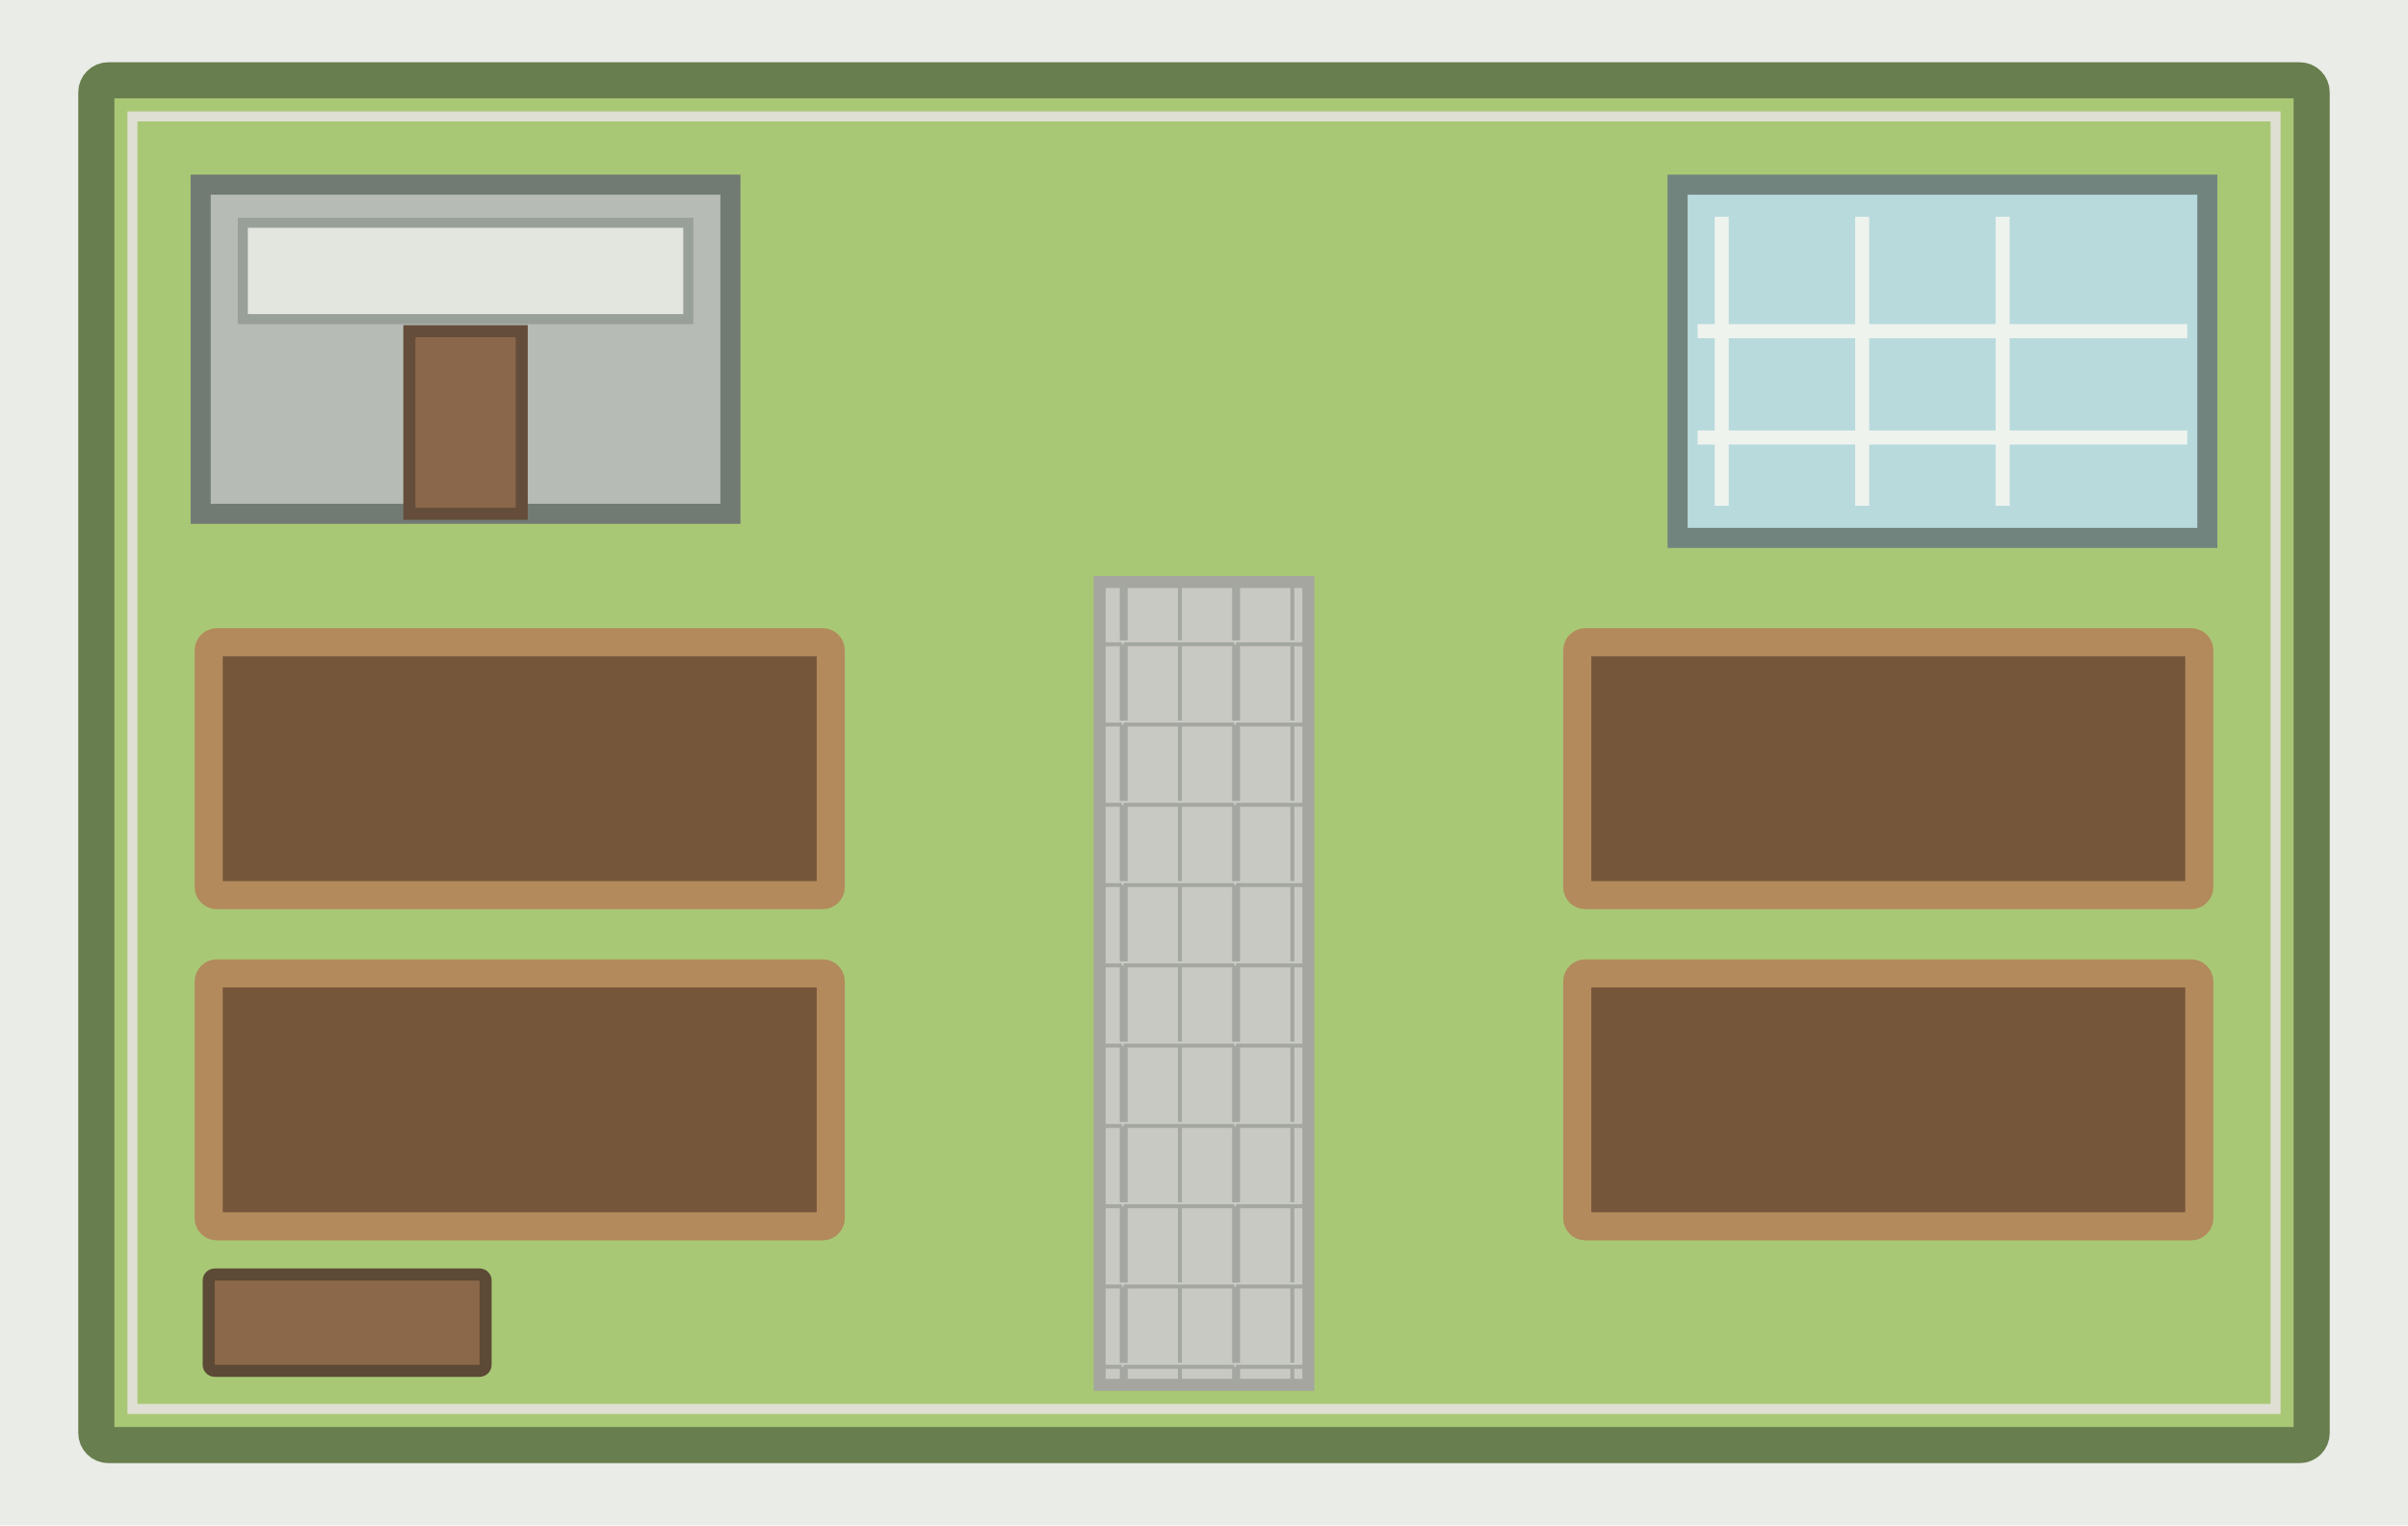
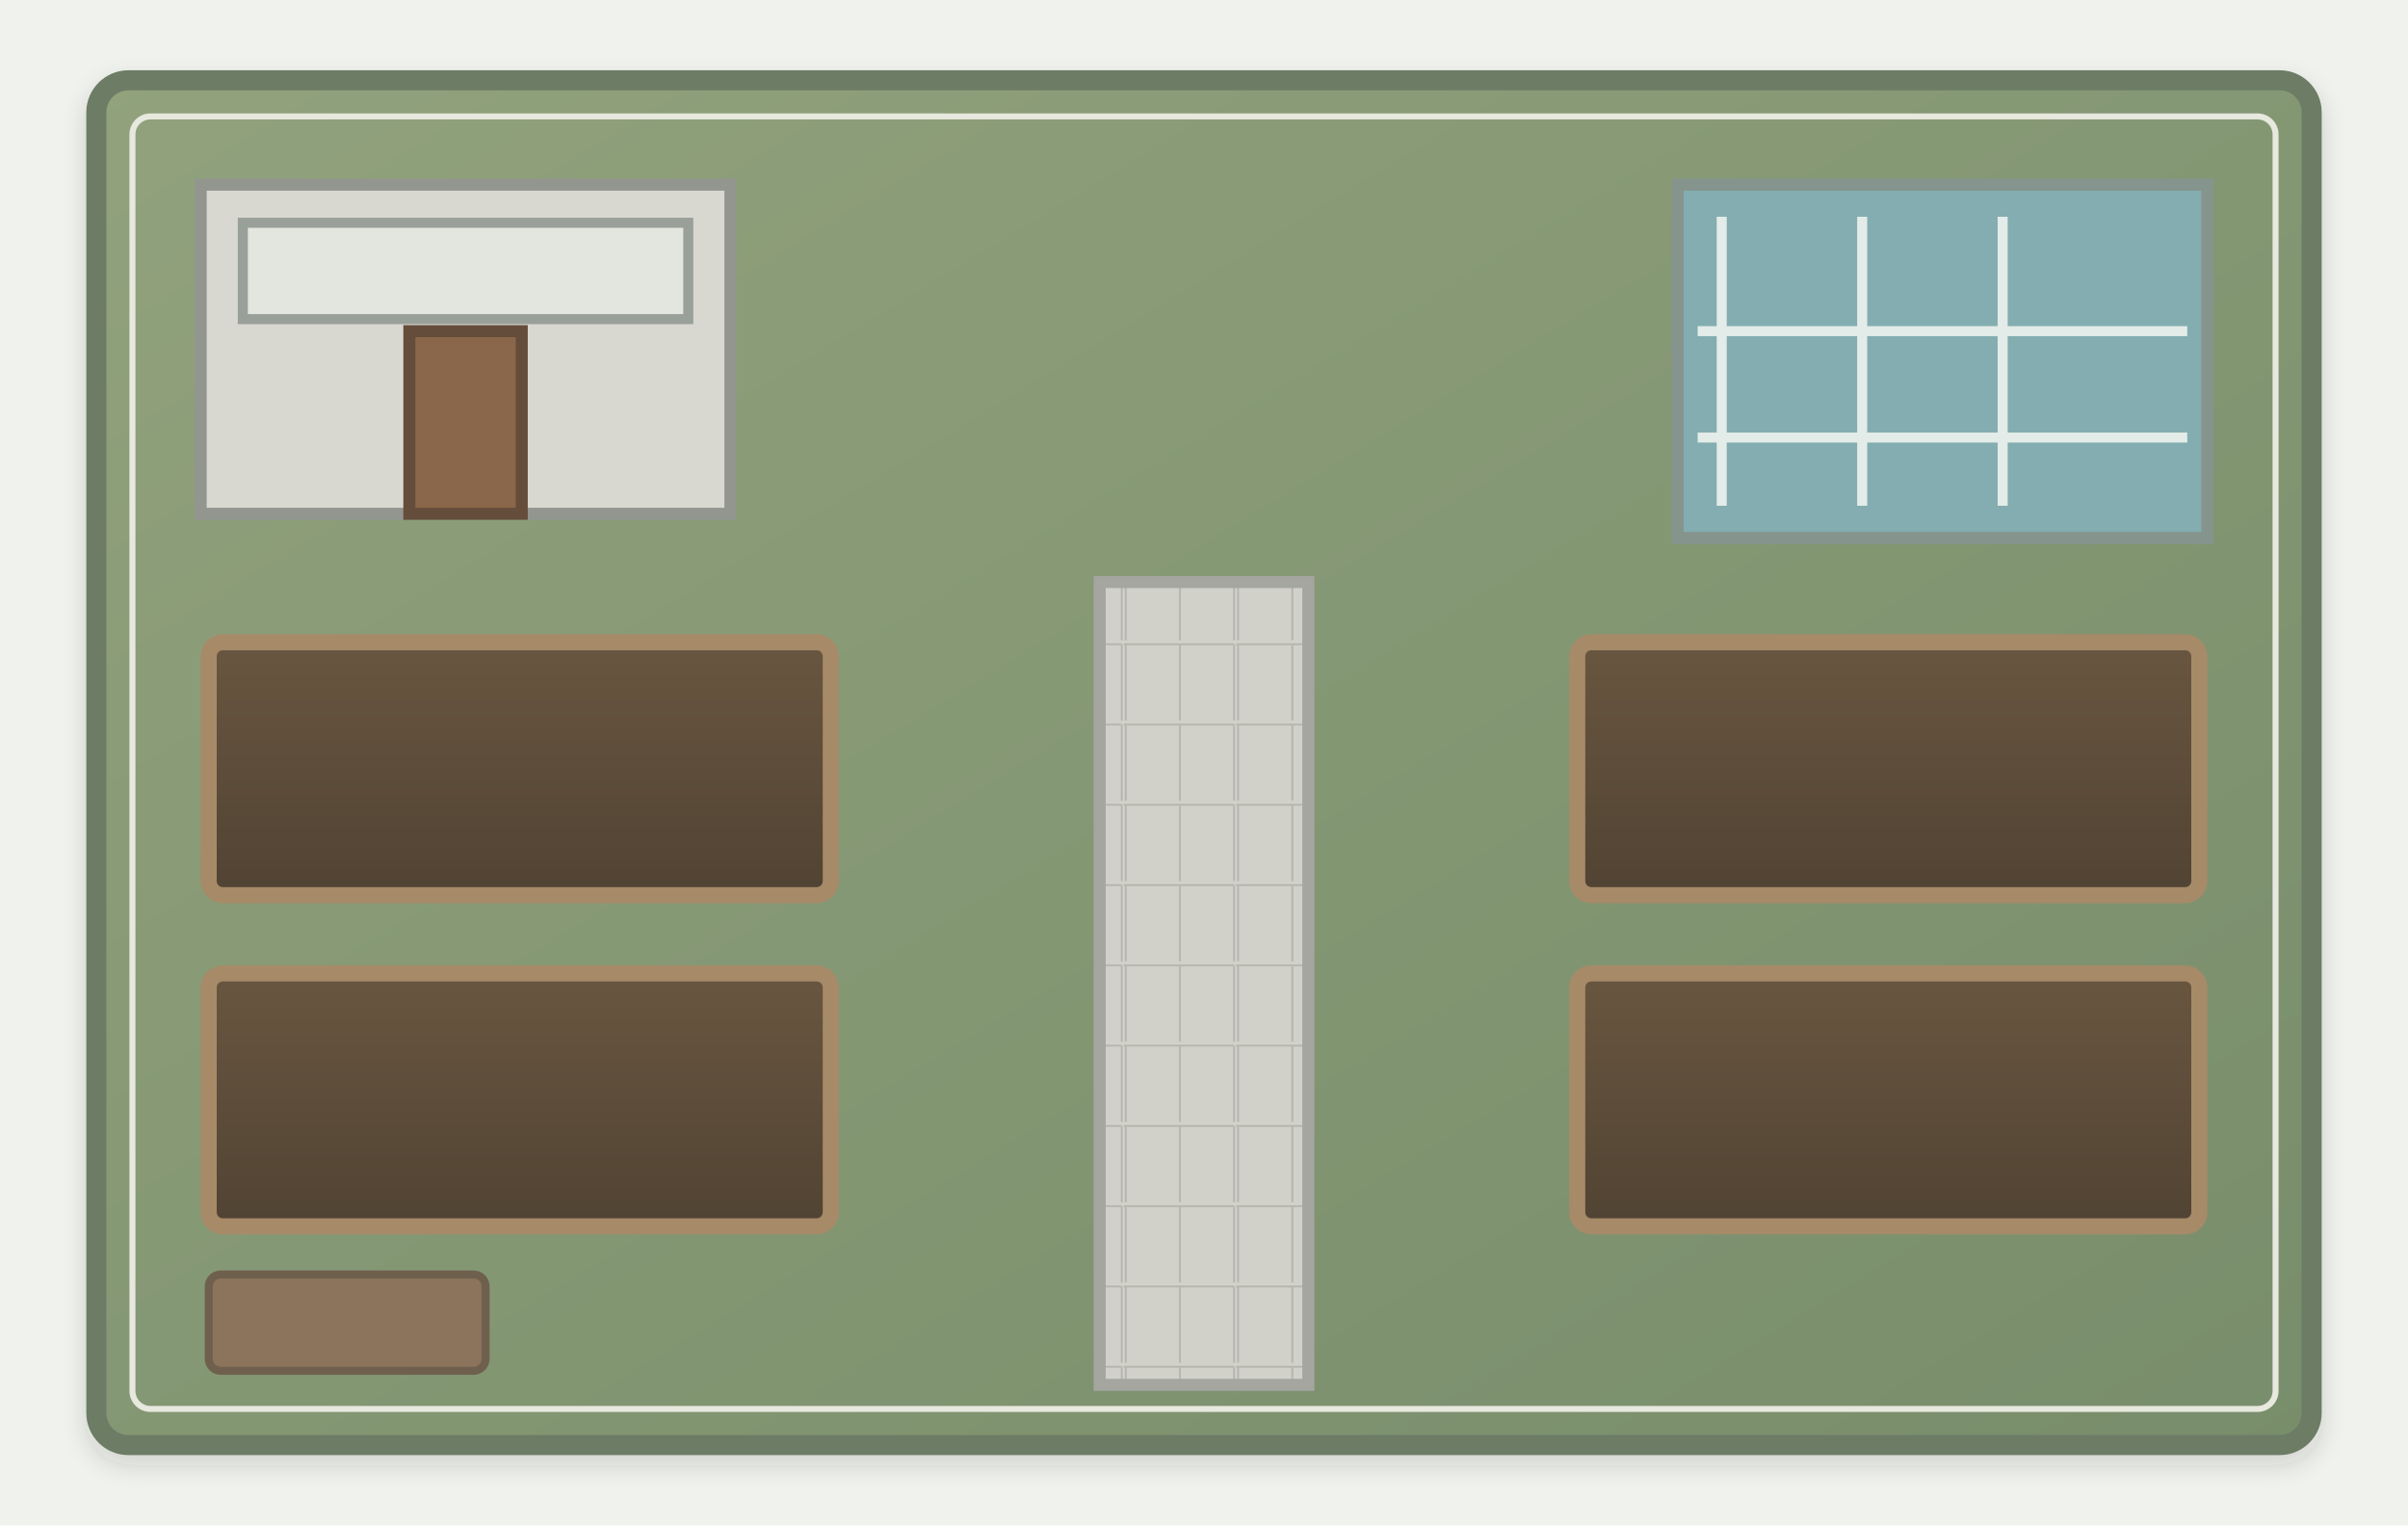
<svg xmlns="http://www.w3.org/2000/svg" viewBox="0 0 1200 760" preserveAspectRatio="xMidYMid meet">
  <defs>
+     <linearGradient id="lawn" x1="0" y1="0" x2="1" y2="1">
+       <stop stop-color="#91a27c" />
+       <stop offset="1" stop-color="#788d6b" />
+     </linearGradient>
+     <linearGradient id="soil" x1="0" y1="0" x2="0" y2="1">
+       <stop stop-color="#695640" />
+       <stop offset="1" stop-color="#514333" />
+     </linearGradient>
    <pattern id="path" width="56" height="40" patternUnits="userSpaceOnUse">
-       <rect width="56" height="40" fill="#c8c9c2" />
-       <path d="M0 1h55M1 1v38m27-38v38m27-38v38" fill="none" stroke="#a5a8a2" stroke-width="2" />
+       <rect width="56" height="40" fill="#d1d0c9" />
+       <path d="M0 1h55M1 1v38m27-38v38m27-38v38" fill="none" stroke="#b8b8b1" stroke-width="1" />
    </pattern>
+     <filter id="lift" x="-10%" y="-10%" width="120%" height="125%">
+       <feDropShadow dx="0" dy="5" stdDeviation="6" flood-color="#273126" flood-opacity=".16" />
+     </filter>
  </defs>
-   <rect width="1200" height="760" fill="#e9ece7" />
-   <rect x="48" y="40" width="1104" height="680" rx="6" fill="#a9c875" stroke="#687e4e" stroke-width="18" />
-   <rect x="66" y="58" width="1068" height="644" fill="none" stroke="#e0dfd3" stroke-width="5" />
-   <rect x="100" y="92" width="264" height="164" fill="#b7bbb5" stroke="#727a74" stroke-width="10" />
+   <rect width="1200" height="760" fill="#f0f2ed" />
+   <rect x="48" y="40" width="1104" height="680" rx="16" fill="url(#lawn)" stroke="#6c7b65" stroke-width="10" filter="url(#lift)" />
+   <rect x="66" y="58" width="1068" height="644" rx="9" fill="none" stroke="#e7e8de" stroke-width="3" />
+   <rect x="100" y="92" width="264" height="164" fill="#d8d7d0" stroke="#92968f" stroke-width="6" />
  <rect x="121" y="111" width="222" height="48" fill="#e3e5df" stroke="#999f99" stroke-width="5" />
  <rect x="204" y="165" width="56" height="91" fill="#8a674a" stroke="#644d3a" stroke-width="6" />
-   <rect x="836" y="92" width="264" height="176" fill="#b9dadd" stroke="#71847e" stroke-width="10" />
-   <path d="M858 108v144m70-144v144m70-144v144M846 165h244M846 218h244" stroke="#eef3ee" stroke-width="7" />
+   <rect x="836" y="92" width="264" height="176" fill="#83adb0" stroke="#85948d" stroke-width="6" />
+   <path d="M858 108v144m70-144v144m70-144v144M846 165h244M846 218h244" stroke="#e3ece8" stroke-width="5" />
  <rect x="548" y="290" width="104" height="400" fill="url(#path)" stroke="#a4a69f" stroke-width="6" />
-   <rect x="104" y="320" width="310" height="126" rx="4" fill="#76563b" stroke="#b38a5c" stroke-width="14" />
-   <rect x="104" y="485" width="310" height="126" rx="4" fill="#76563b" stroke="#b38a5c" stroke-width="14" />
-   <rect x="786" y="320" width="310" height="126" rx="4" fill="#76563b" stroke="#b38a5c" stroke-width="14" />
-   <rect x="786" y="485" width="310" height="126" rx="4" fill="#76563b" stroke="#b38a5c" stroke-width="14" />
-   <rect x="104" y="635" width="138" height="48" rx="3" fill="#8b6849" stroke="#5c4936" stroke-width="6" />
+   <rect x="104" y="320" width="310" height="126" rx="7" fill="url(#soil)" stroke="#a78a68" stroke-width="8" />
+   <rect x="104" y="485" width="310" height="126" rx="7" fill="url(#soil)" stroke="#a78a68" stroke-width="8" />
+   <rect x="786" y="320" width="310" height="126" rx="7" fill="url(#soil)" stroke="#a78a68" stroke-width="8" />
+   <rect x="786" y="485" width="310" height="126" rx="7" fill="url(#soil)" stroke="#a78a68" stroke-width="8" />
+   <rect x="104" y="635" width="138" height="48" rx="6" fill="#8b745b" stroke="#6f604e" stroke-width="4" />
</svg>
